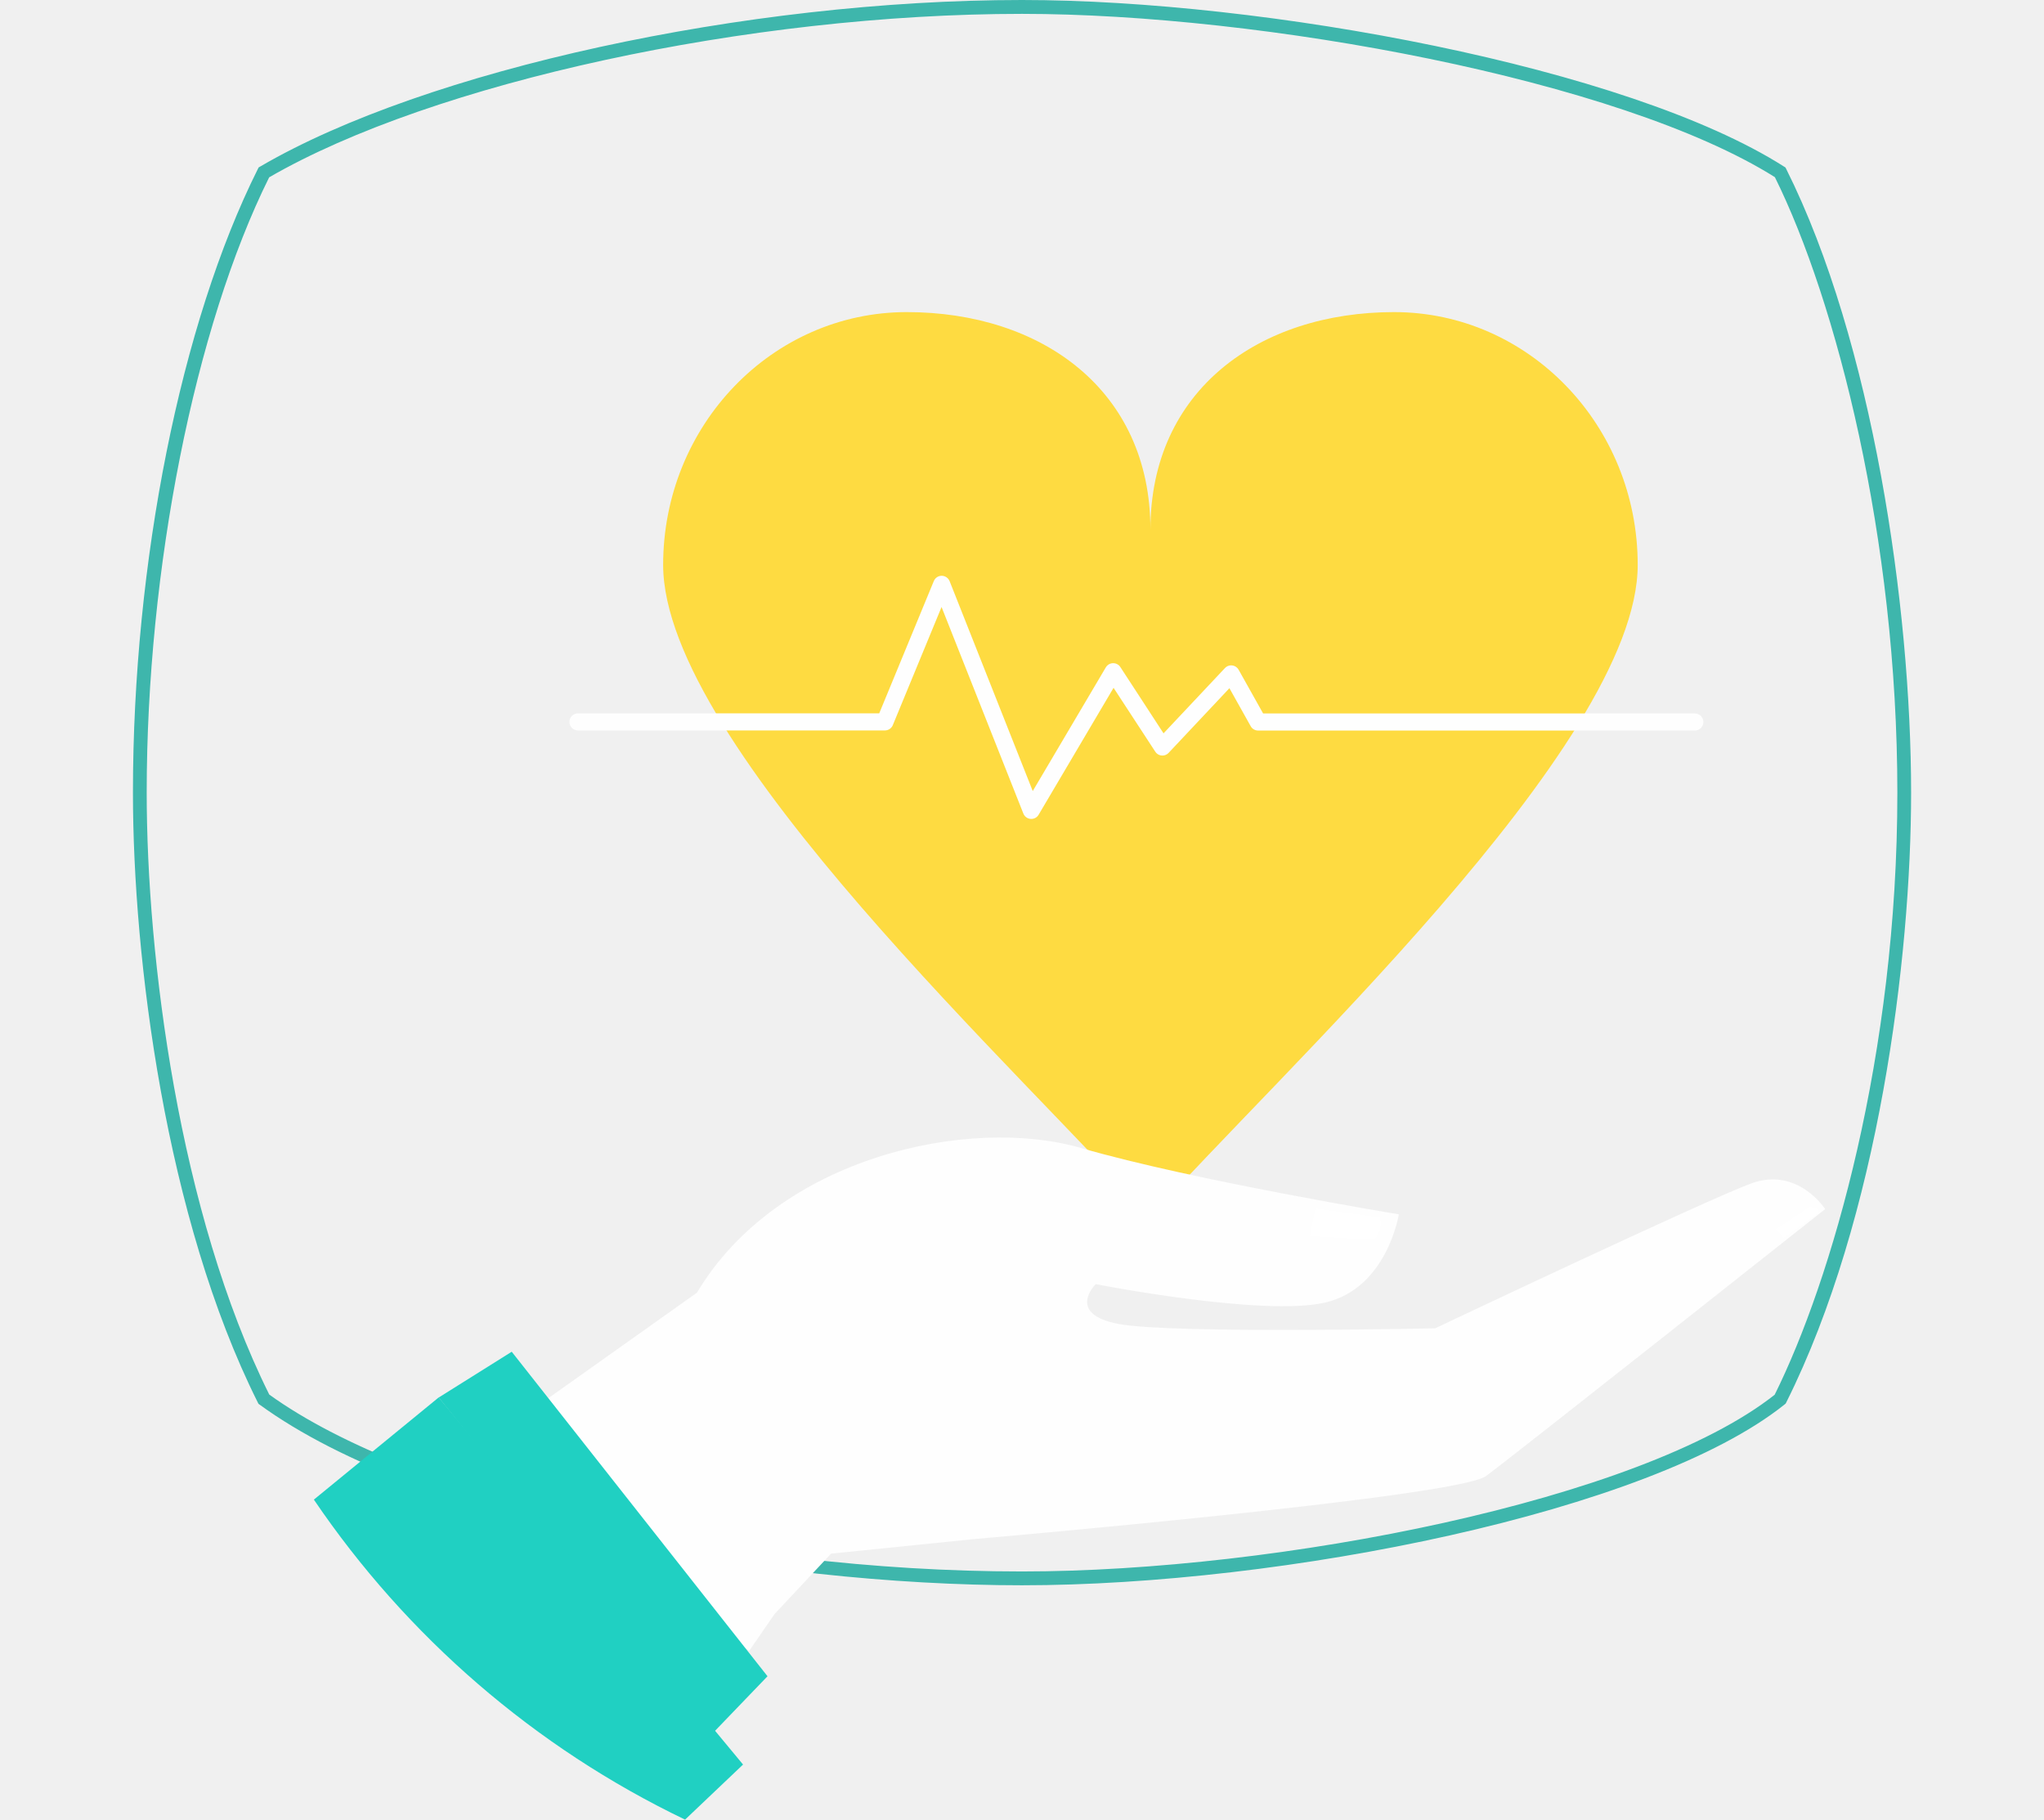
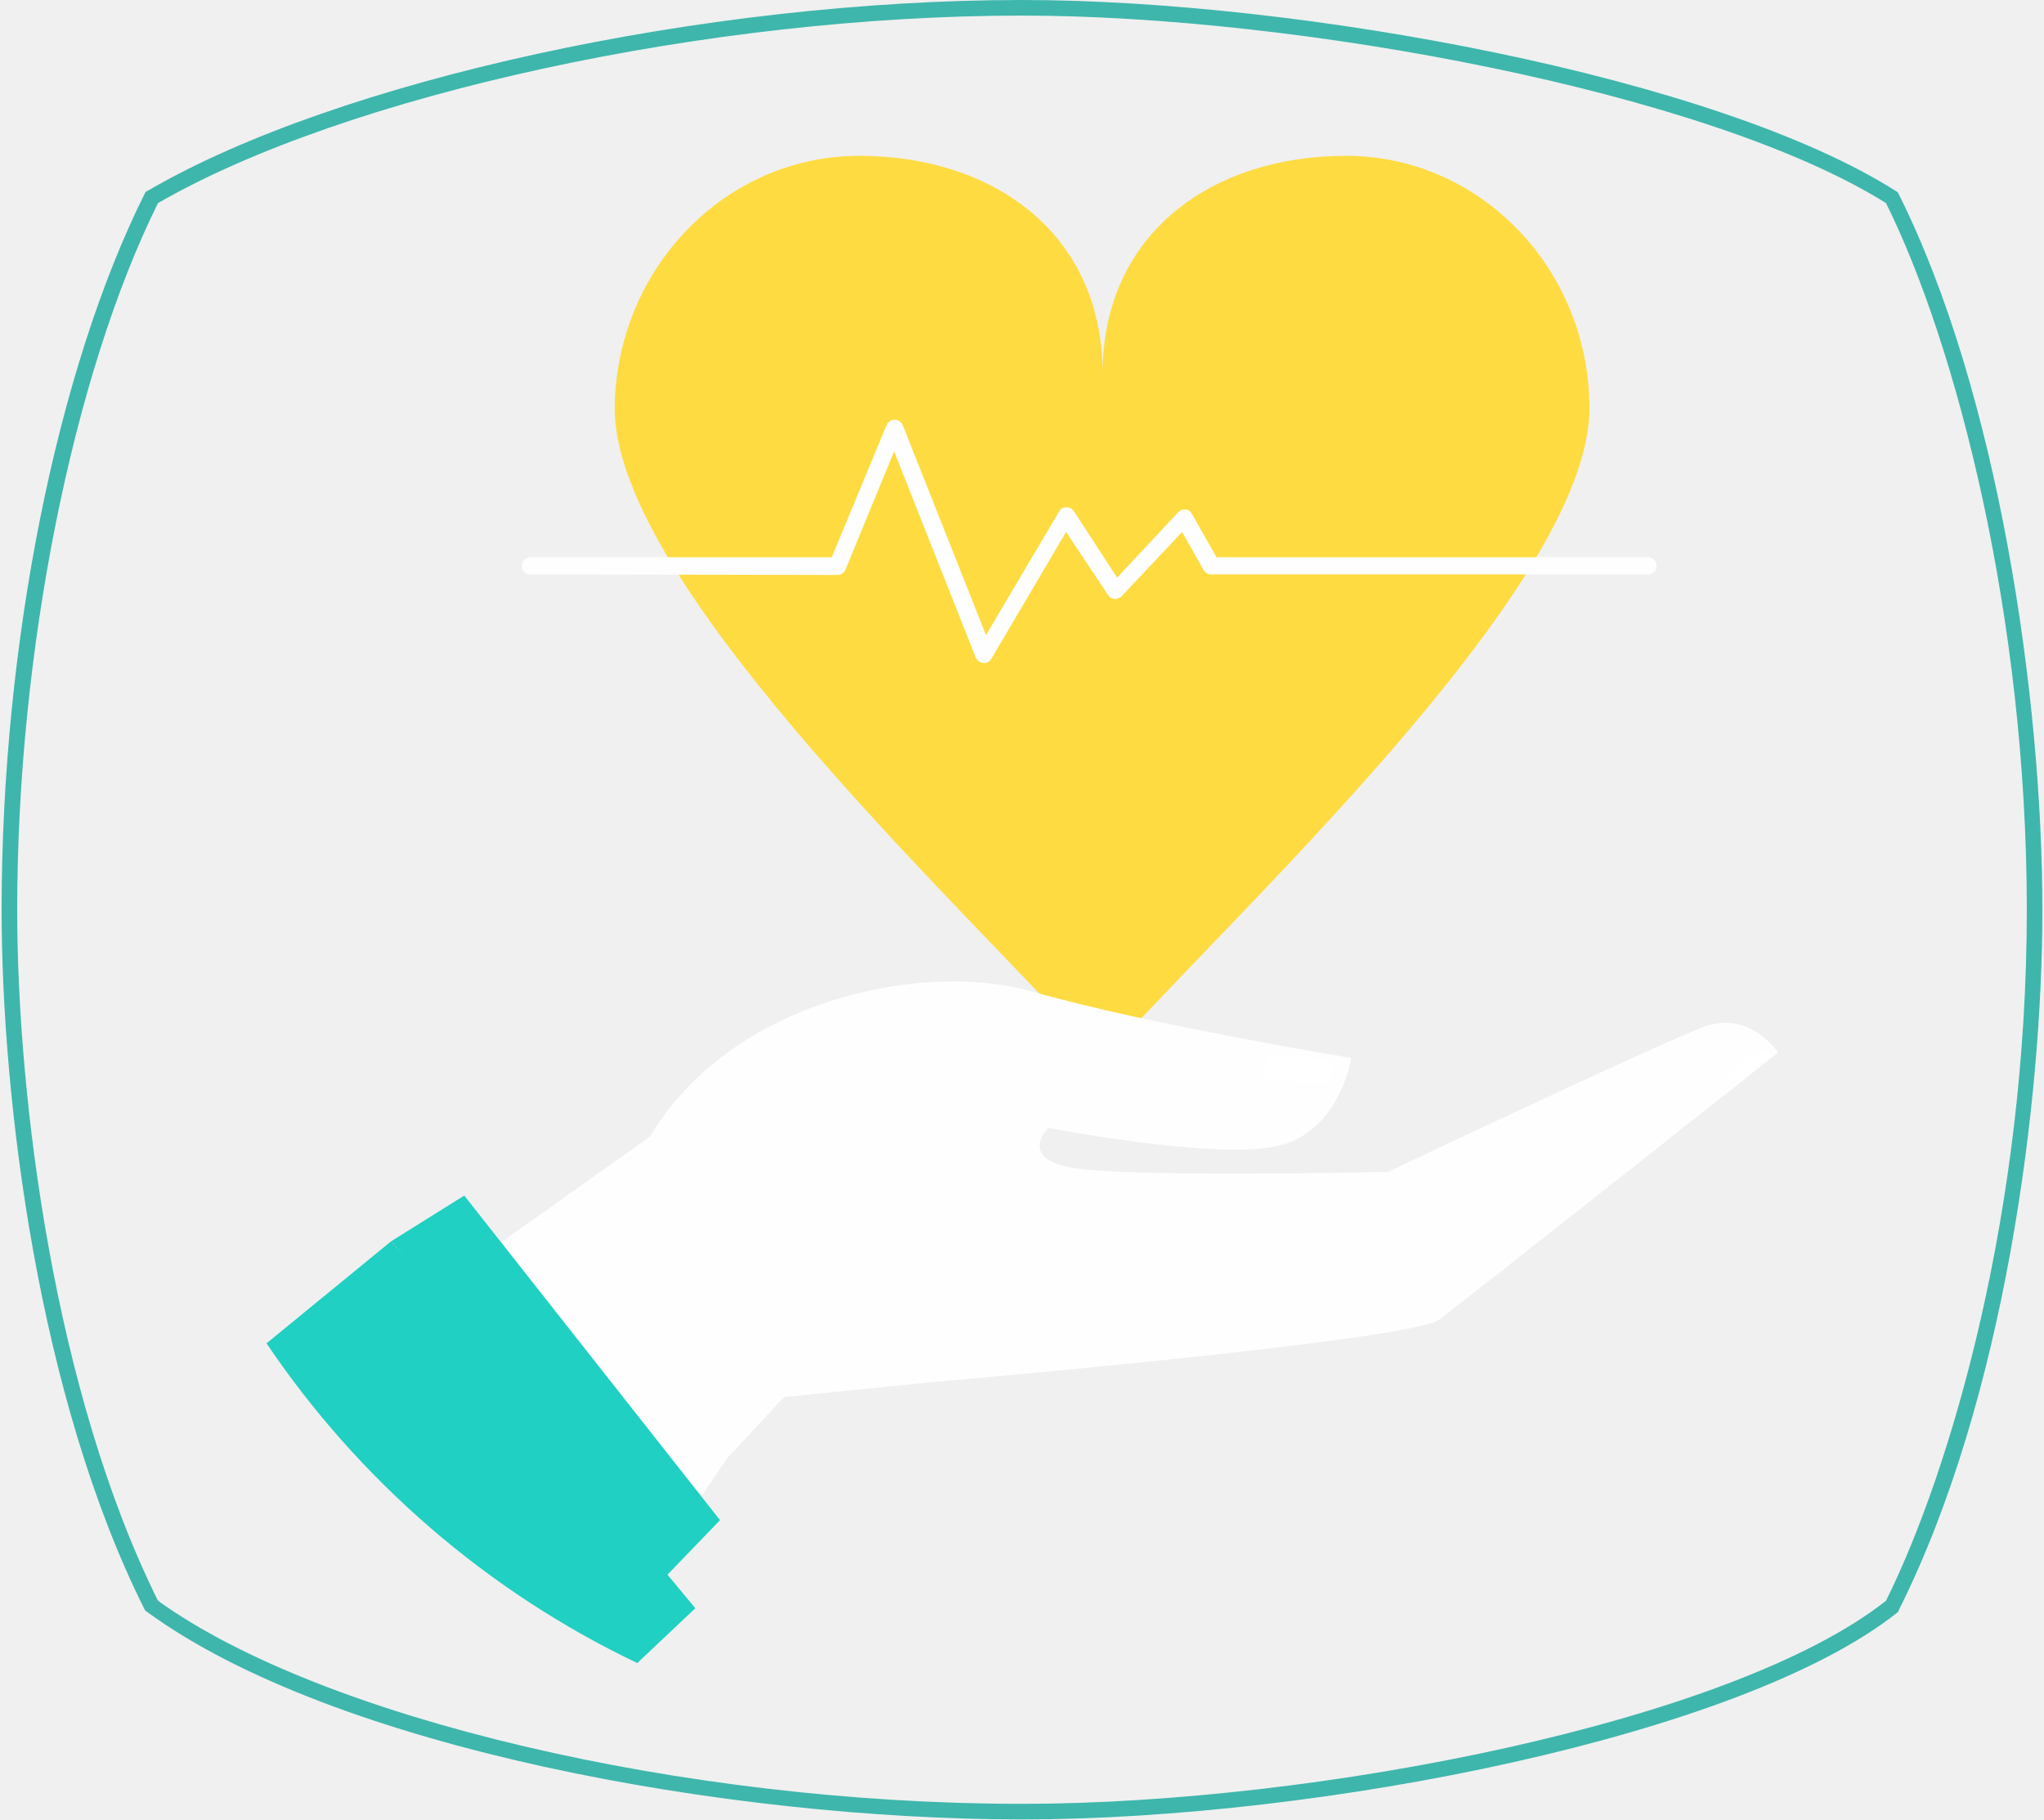
- <svg xmlns="http://www.w3.org/2000/svg" version="1.1" id="Layer_1" x="0px" y="0px" viewBox="0 0 380.38 338.63" style="enable-background:new 0 0 380.38 338.63;" xml:space="preserve">
+ <svg xmlns="http://www.w3.org/2000/svg" version="1.1" id="Layer_1" x="0px" y="0px" viewBox="0 0 380.4 338.6" style="enable-background:new 0 0 380.4 338.6;" xml:space="preserve">
  <style type="text/css">
	.st0{fill:#3EB6AC;}
	.st1{fill:#FEDB41;}
	.st2{fill:#FEFEFE;}
	.st3{fill:#FFFFFF;}
	.st4{fill:#20D0C2;}
</style>
  <g>
-     <path class="st0" d="M190.19,295.01c-47.53,0-111.52-11.54-141.84-33.59l-0.25-0.18l-0.14-0.28   c-17.14-34.28-23.22-82.54-23.22-113.45c0-42.91,8.9-87.36,23.22-116.01l0.17-0.34l0.33-0.19C79.2,13.02,138.81,0,190.19,0   c44.96,0,112.66,12.45,141.78,30.98l0.3,0.19l0.16,0.32c16.04,32.08,23.22,81.38,23.22,116.01c0,30.91-6.08,79.16-23.22,113.45   l-0.13,0.25l-0.22,0.18C306.94,281.49,238.41,295.01,190.19,295.01z M50.11,259.52c26.5,19.09,85.31,32.92,140.08,32.92   c47.65,0,115.17-13.21,140.07-32.89c10.56-21.26,22.83-63.23,22.83-112.04c0-47.42-11.42-91.6-22.79-114.54   c-28.91-18.19-95.66-30.39-140.1-30.39c-50.79,0-109.61,12.78-140.11,30.42C36.23,60.89,27.3,105.78,27.3,147.5   C27.3,178.05,33.27,225.66,50.11,259.52z" />
+     <path class="st0" d="M190.2,338.6c-54.6,0-128-13.2-162.8-38.6l-0.3-0.2l-0.2-0.3C7.2,260.2,0.3,204.8,0.3,169.3   C0.3,120.1,10.5,69,26.9,36.1l0.2-0.4l0.4-0.2C62.8,14.9,131.2,0,190.2,0c51.6,0,129.3,14.3,162.7,35.6l0.3,0.2l0.2,0.4   c18.4,36.8,26.7,93.4,26.7,133.2c0,35.5-7,90.9-26.7,130.2l-0.1,0.3l-0.2,0.2C324.2,323.1,245.5,338.6,190.2,338.6z M29.4,297.9   c30.4,21.9,97.9,37.8,160.8,37.8c54.7,0,132.2-15.2,160.8-37.8c12.1-24.4,26.2-72.6,26.2-128.6c0-54.4-13.1-105.1-26.2-131.5   C317.8,17,241.2,2.9,190.2,2.9c-58.3,0-125.8,14.7-160.8,34.9C13.5,69.9,3.2,121.4,3.2,169.3C3.2,204.4,10.1,259,29.4,297.9z" />
+   </g>
+   <g>
+     <path class="st1" d="M159.9,29c25,0,45.3,14.5,45.3,40.5c0-26,20.3-40.5,45.3-40.5s45.3,21.1,45.3,47c0,33.6-68.1,95.7-90.7,121.5   c-22.6-25.8-90.7-87.9-90.7-121.5C114.6,50.1,134.9,29,159.9,29z" />
+     <path class="st2" d="M98.7,106.9c-0.9,0-1.6-0.7-1.6-1.6c0-0.9,0.7-1.6,1.6-1.6h56.1l10.2-24.6c0.3-0.8,1.3-1.2,2.1-0.9   c0.4,0.2,0.7,0.5,0.9,0.9l0,0l15.5,39.1l13.6-23c0.4-0.8,1.4-1,2.2-0.6c0.2,0.2,0.4,0.3,0.6,0.6l8,12.3l11.4-12.2   c0.6-0.6,1.6-0.7,2.2-0.1c0.1,0.1,0.2,0.2,0.3,0.4l0,0l4.6,8.1h80.3c0.9,0,1.6,0.7,1.6,1.6c0,0.9-0.7,1.6-1.6,1.6h-81.3l0,0   c-0.6,0-1.1-0.3-1.4-0.8l-4-7.1l-11.3,12l0,0c-0.1,0.1-0.2,0.2-0.3,0.2c-0.7,0.5-1.7,0.3-2.2-0.5L198.4,99l-13.9,23.6   c-0.2,0.3-0.4,0.6-0.8,0.7c-0.8,0.3-1.7-0.1-2.1-0.9l-15.2-38.4l-9,21.9c-0.2,0.6-0.8,1.1-1.5,1.1L98.7,106.9L98.7,106.9z    M199.7,95.2c0.3,0.5,0.3,1.1,0,1.6" />
+     <path class="st2" d="M192.4,184.6c20.8,6,59.1,12.3,59.1,12.3s-2.2,13.8-13.8,16.4c-11.6,2.6-42.6-3.4-42.6-3.4s-5.7,5.6,4.3,7.4   c10,1.9,58.9,0.8,58.9,0.8s50.2-23.8,58.8-27c8.6-3.2,13.8,4.8,13.8,4.8s-57.7,45.7-63.1,49.7c-5.4,4-95.3,11.7-95.3,11.7   l-26.6,2.7l-10.5,11.3l-4.7,6.9l-48-39.5l38.3-27.2C136,186.2,171.6,178.6,192.4,184.6L192.4,184.6z" />
    <g>
-       <path class="st1" d="M168.75,58.08c25.04,0,45.34,14.49,45.34,40.47c0-25.98,20.3-40.47,45.34-40.47s45.34,21.06,45.34,47.04    c0,33.62-68.11,95.72-90.68,121.48c-22.57-25.76-90.68-87.86-90.68-121.48C123.41,79.14,143.71,58.08,168.75,58.08z" />
-       <path class="st2" d="M107.56,135.93c-0.88,0-1.59-0.71-1.59-1.59c0-0.88,0.71-1.59,1.59-1.59h56.06l10.16-24.62    c0.33-0.81,1.26-1.2,2.07-0.86c0.41,0.17,0.72,0.5,0.87,0.88l0,0l15.47,39.06l13.6-23.02c0.45-0.76,1.42-1,2.18-0.56    c0.25,0.15,0.44,0.35,0.57,0.58l7.99,12.26l11.43-12.15c0.6-0.64,1.6-0.67,2.24-0.07c0.12,0.11,0.22,0.24,0.3,0.38l0,0l4.56,8.14    h80.34c0.88,0,1.59,0.71,1.59,1.59c0,0.88-0.71,1.59-1.59,1.59h-81.27v0c-0.55,0-1.1-0.29-1.38-0.81l-3.96-7.07l-11.32,12.04l0,0    c-0.09,0.09-0.18,0.17-0.29,0.24c-0.73,0.48-1.72,0.27-2.19-0.47L207.23,128l-13.92,23.57c-0.17,0.32-0.45,0.58-0.81,0.72    c-0.82,0.32-1.74-0.08-2.06-0.9l-15.22-38.43l-9.02,21.86c-0.21,0.64-0.81,1.11-1.52,1.11L107.56,135.93L107.56,135.93z     M208.54,124.21c0.27,0.48,0.29,1.09-0.01,1.59" />
-       <path class="st2" d="M201.2,213.64c20.79,6.03,59.12,12.34,59.12,12.34s-2.17,13.78-13.77,16.43c-11.6,2.65-42.64-3.44-42.64-3.44    s-5.66,5.56,4.32,7.42c9.98,1.86,58.85,0.8,58.85,0.8s50.17-23.77,58.81-26.96c8.64-3.18,13.77,4.77,13.77,4.77    s-57.73,45.71-63.13,49.69c-5.4,3.98-95.25,11.72-95.25,11.72l-26.62,2.71l-10.53,11.26l-4.72,6.85l-48.02-39.47l38.31-27.2    C144.8,215.23,180.41,207.61,201.2,213.64L201.2,213.64z" />
-       <g>
-         <path class="st3" d="M244.81,224.9l-1.06,5.13l11.95,0.71c0.88-1,1.51-2.19,1.12-4.18L244.81,224.9L244.81,224.9z" />
-         <path class="st3" d="M330.48,228.78l1.47,1.55l6.41-4.58c0.43-0.91-1.57-1.19-1.57-1.19L330.48,228.78z" />
-         <path class="st4" d="M95.23,251.55l47.6,60.39l-10.5,10.92l-50.69-62.79L95.23,251.55L95.23,251.55z" />
-       </g>
-       <path class="st4" d="M58.41,279.07l23.23-19.02l56.64,68.32l-10.79,10.25C99.52,325.2,75.68,304.54,58.41,279.07L58.41,279.07    L58.41,279.07z" />
+       <path class="st3" d="M236,195.9l-1.1,5.1l11.9,0.7c0.9-1,1.5-2.2,1.1-4.2L236,195.9L236,195.9z" />
+       <path class="st3" d="M321.6,199.7l1.5,1.5l6.4-4.6c0.4-0.9-1.6-1.2-1.6-1.2L321.6,199.7z" />
+       <path class="st4" d="M86.4,222.5l47.6,60.4l-10.5,10.9L72.8,231L86.4,222.5L86.4,222.5z" />
    </g>
+     <path class="st4" d="M49.6,250l23.2-19l56.6,68.3l-10.8,10.2C90.7,296.2,66.8,275.5,49.6,250L49.6,250L49.6,250z" />
  </g>
</svg>
